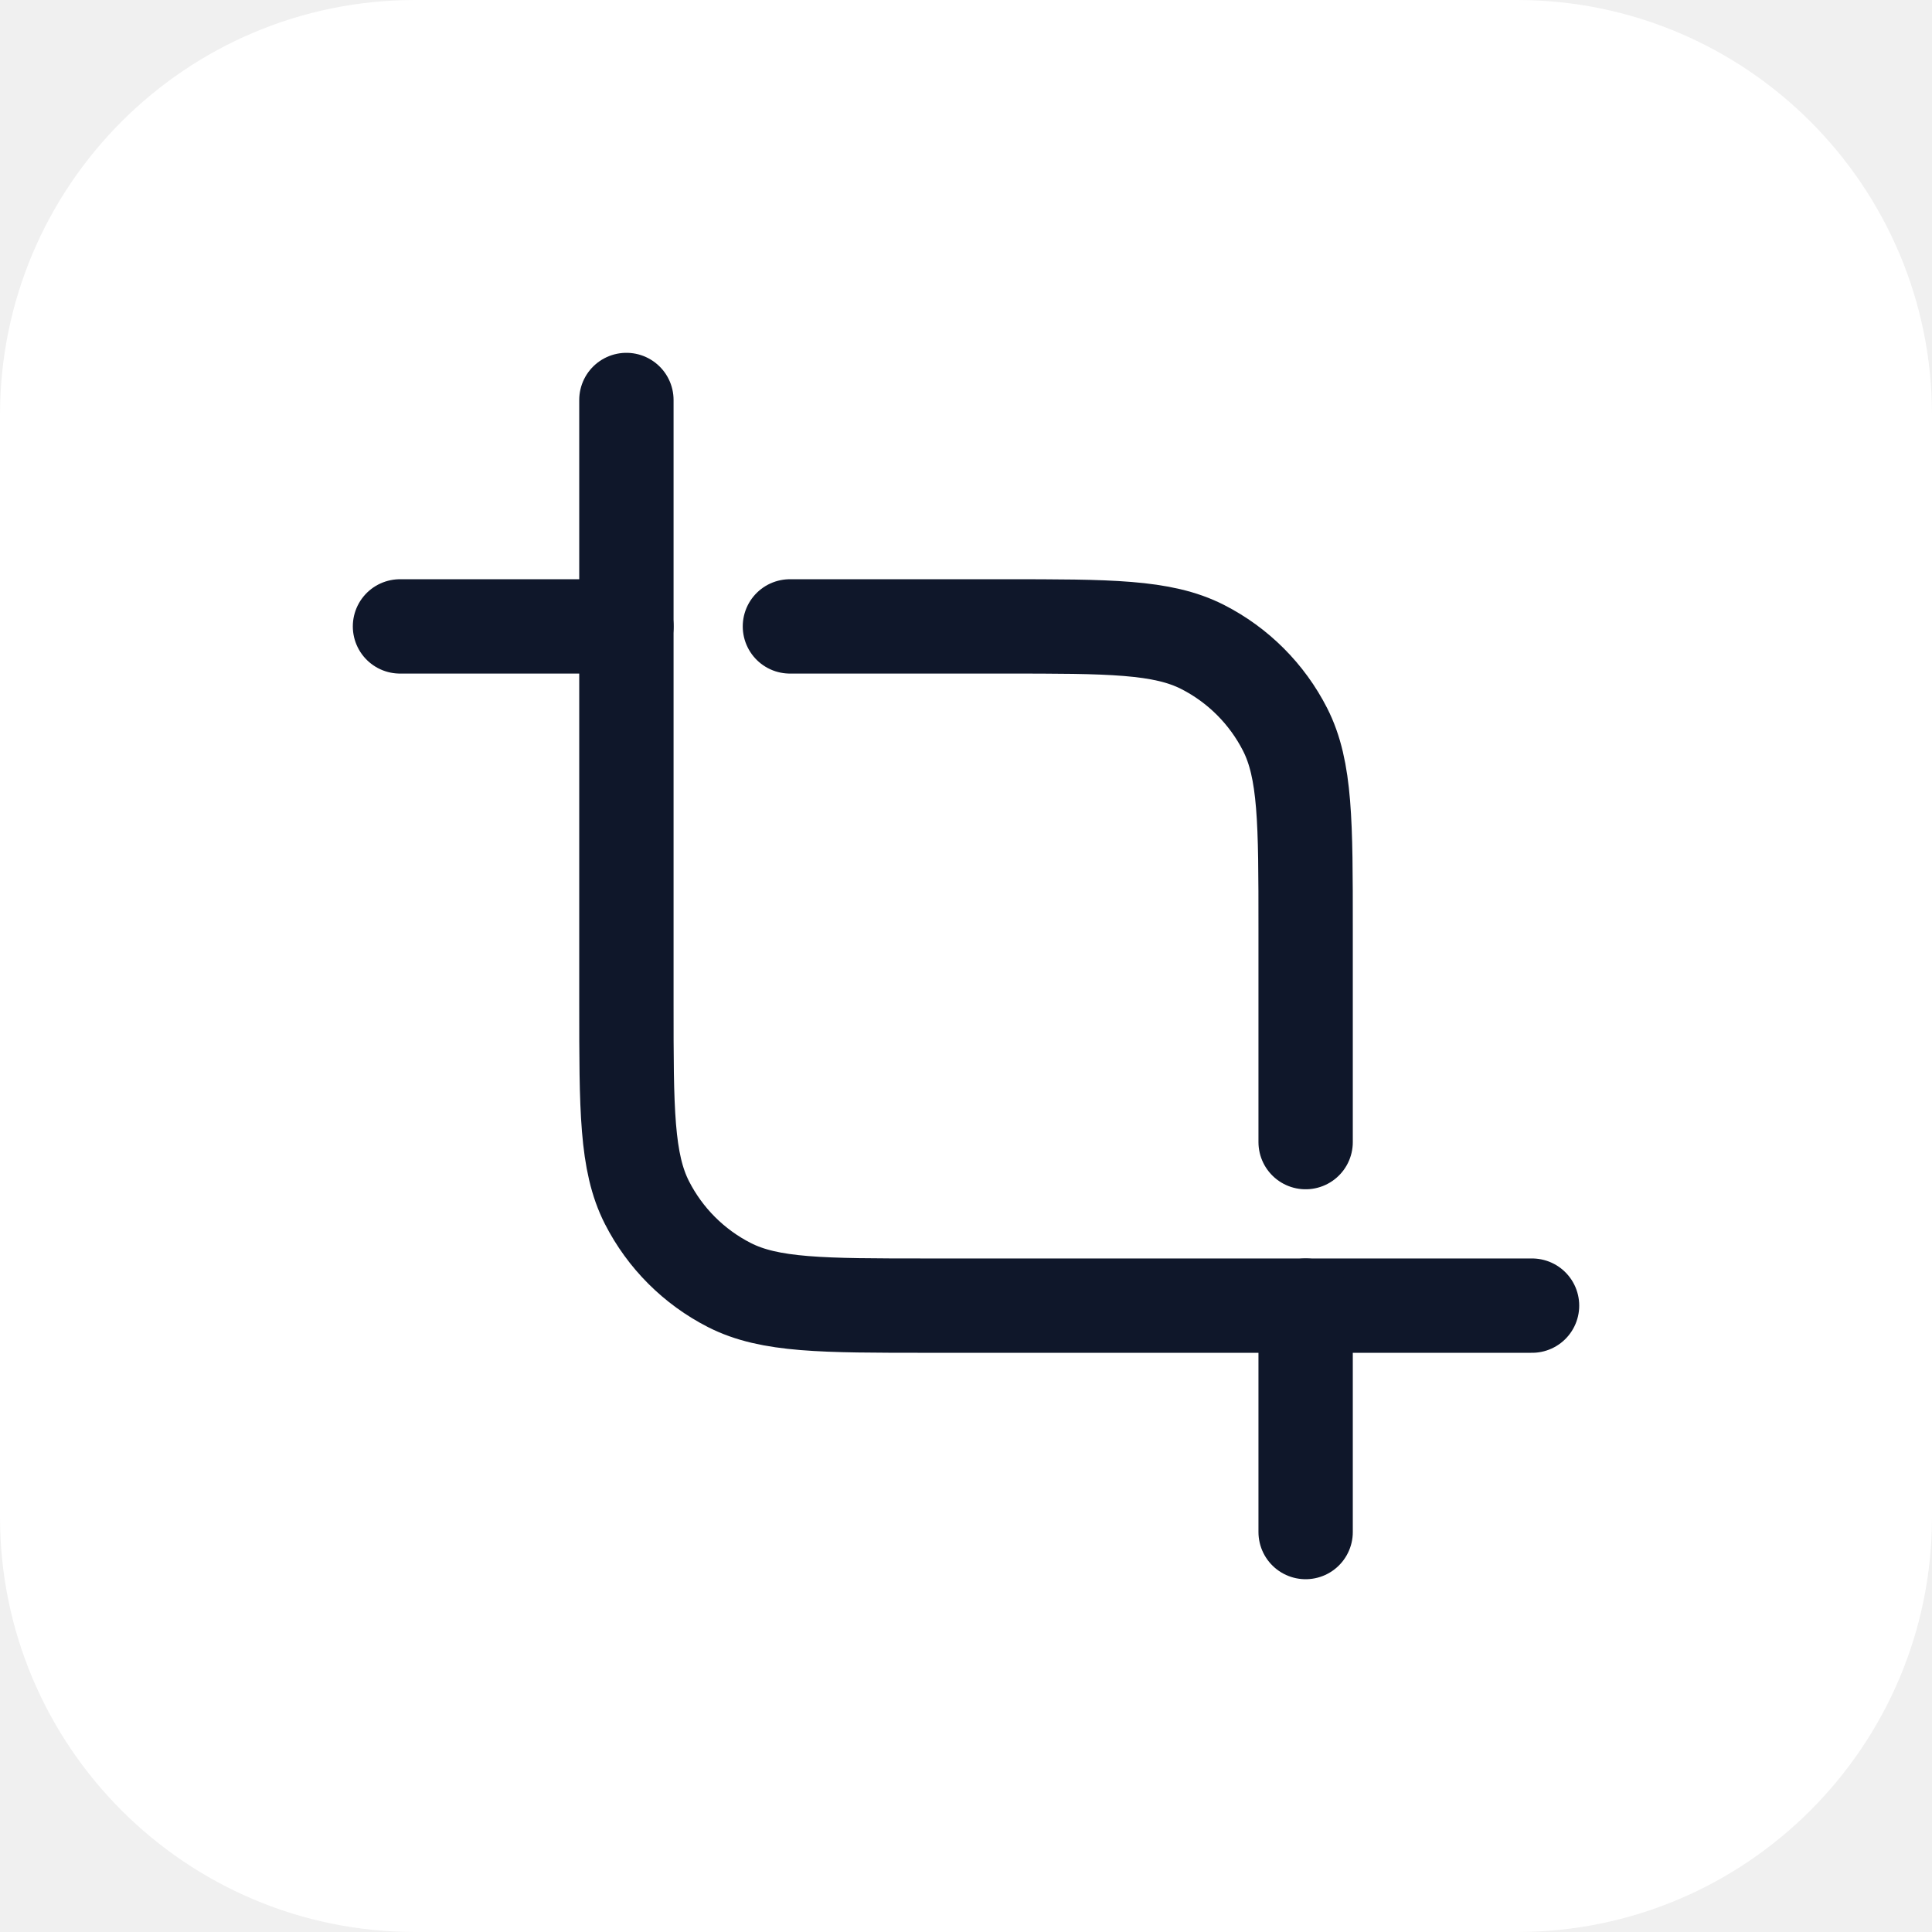
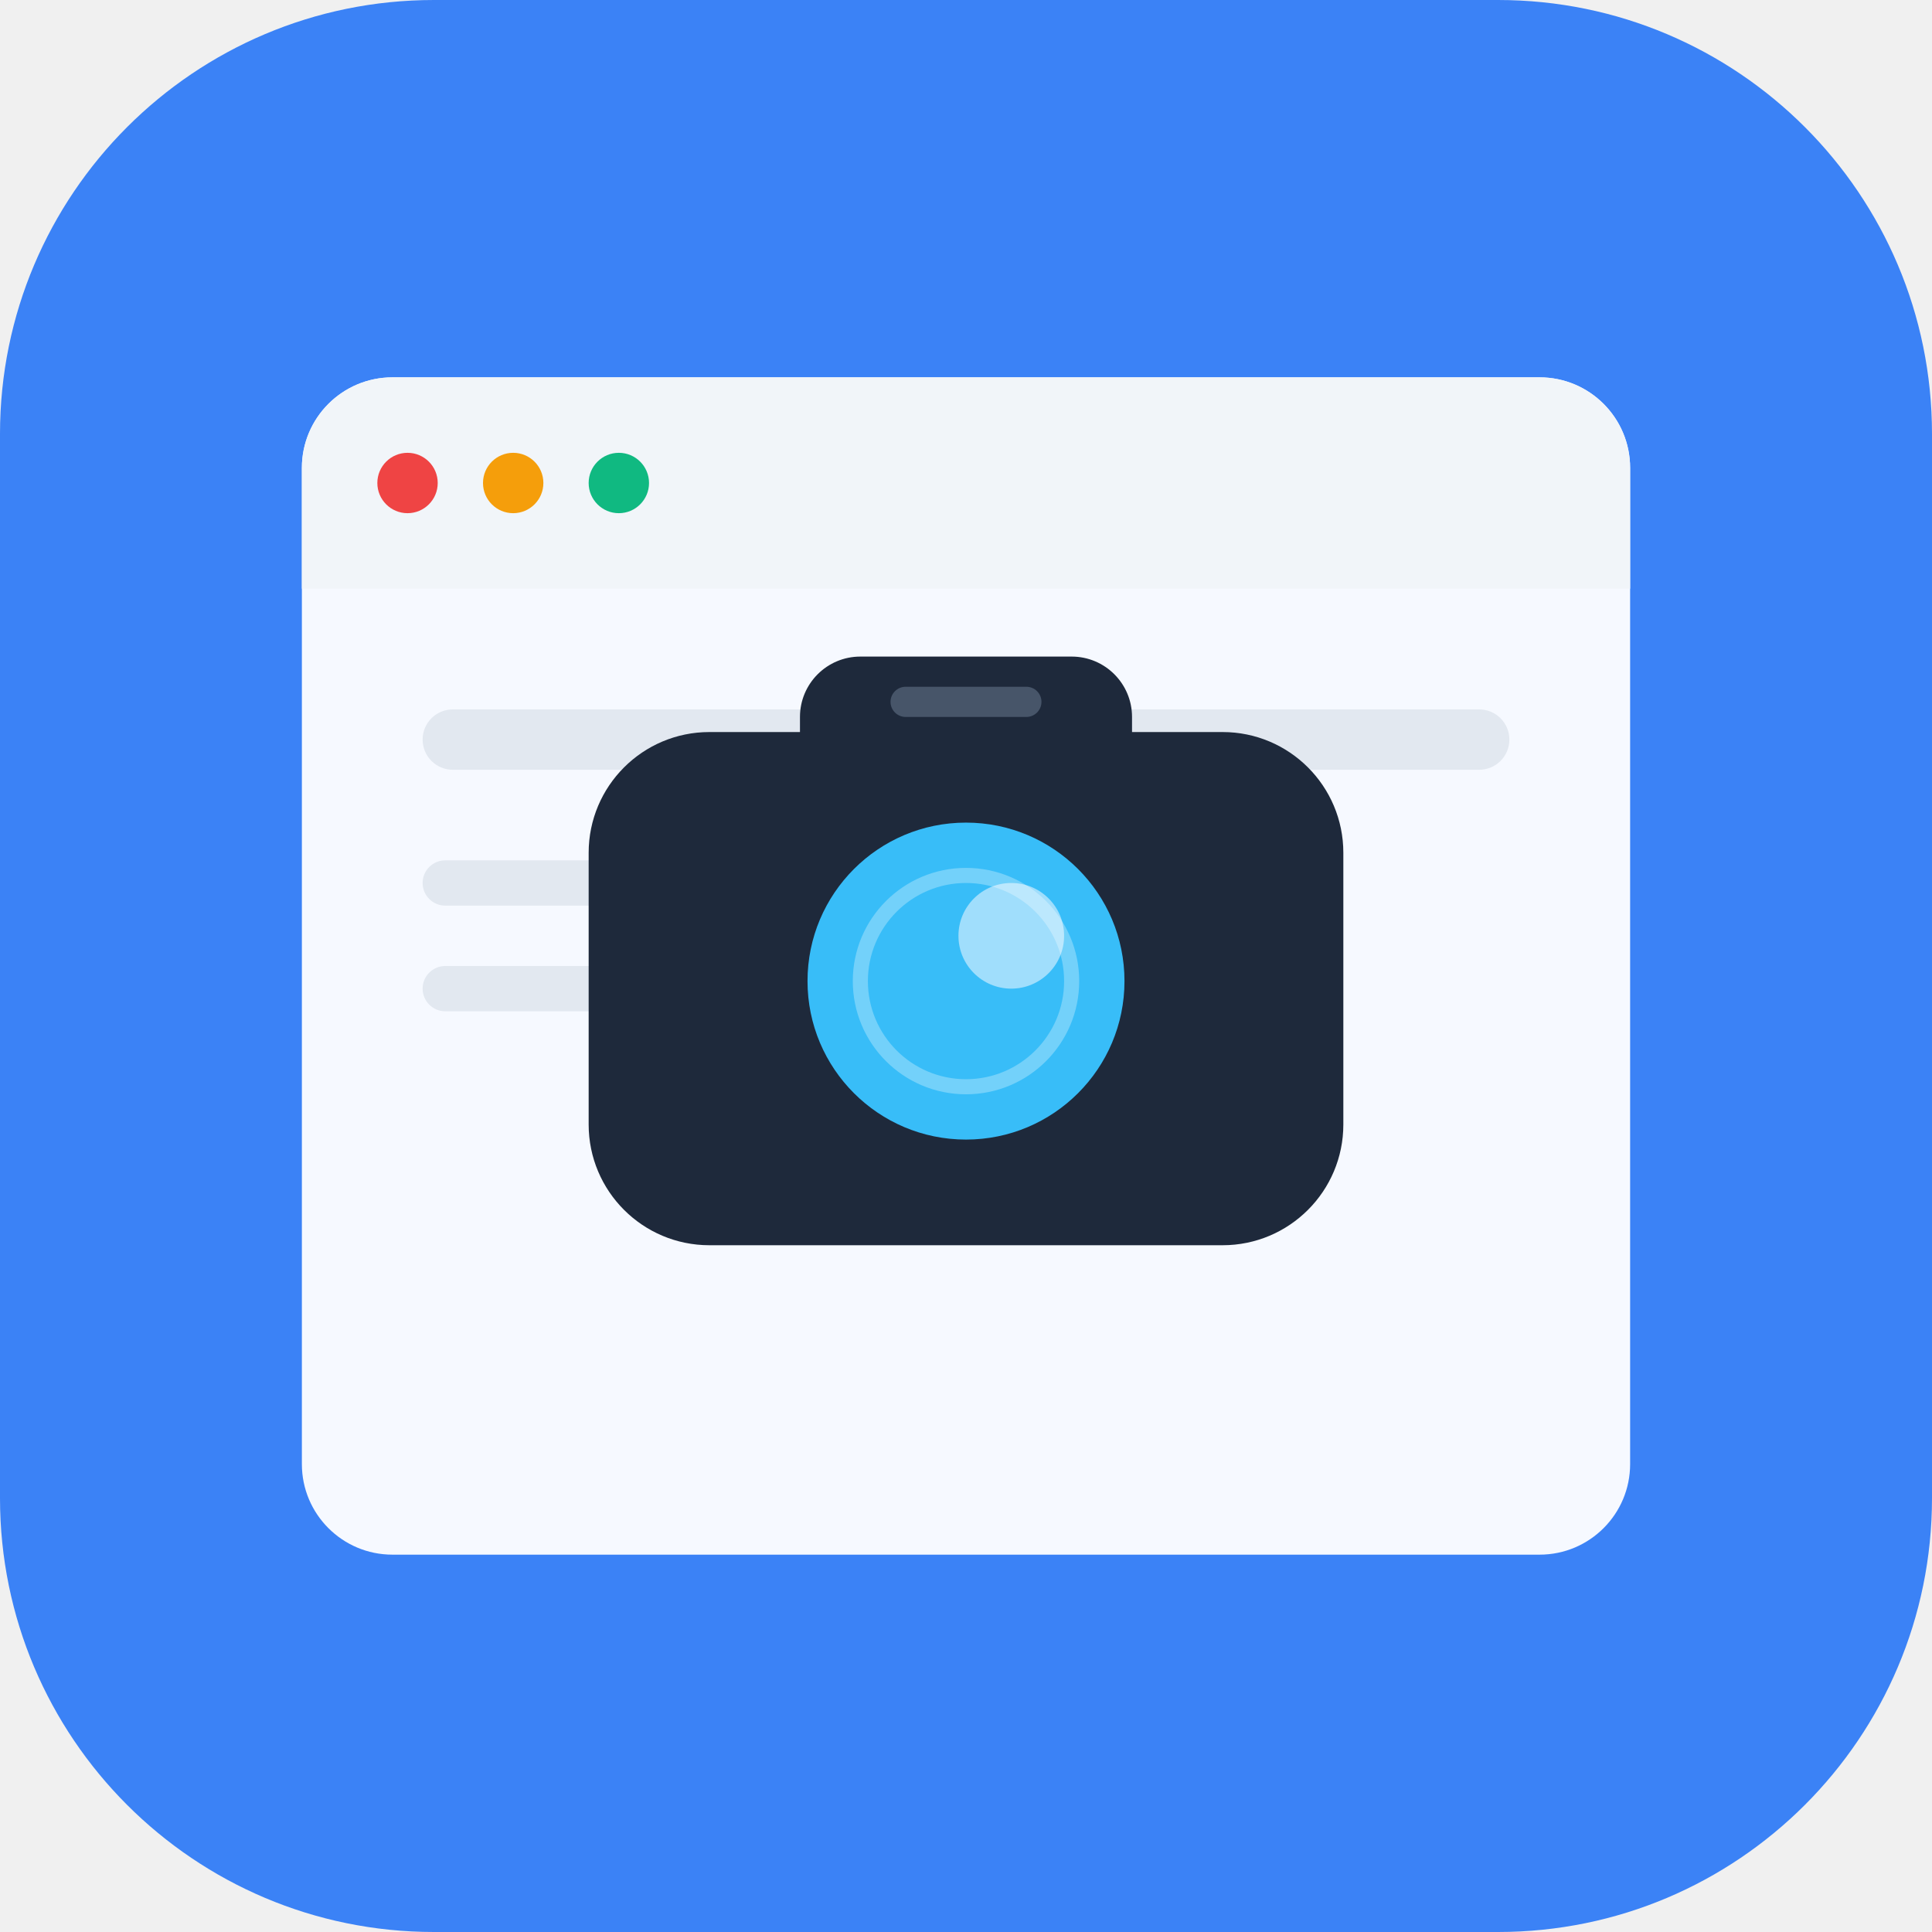
- <svg xmlns="http://www.w3.org/2000/svg" width="512" height="512">
-   <rect width="512" height="512" rx="110" ry="110" fill="white" />
-   <g transform="translate(56, 56) scale(16.667)" fill="none" stroke="#0f172a" stroke-width="1.5" stroke-linecap="round" stroke-linejoin="round">
-     <path d="M6.6 3v9.6c0 1.68 0 2.52.327 3.162a3 3 0 0 0 1.311 1.311c.642.327 1.482.327 3.162.327H21" />
-     <path d="M9.2 6.6h3.4c1.68 0 2.52 0 3.162.327a3 3 0 0 1 1.311 1.311c.327.642.327 1.482.327 3.162v3.4M6.6 6.6H3M17.4 21v-3.6" />
-   </g>
+ <svg xmlns="http://www.w3.org/2000/svg" viewBox="0 0 512 512" width="512" height="512">
+   <rect width="512" height="512" rx="115" fill="#3b82f6" />
+   <rect x="80" y="100" width="352" height="312" rx="24" fill="#ffffff" opacity="0.95" />
+   <path d="M 80 124 C 80 110.745 90.745 100 104 100 L 408 100 C 421.255 100 432 110.745 432 124 L 432 156 L 80 156 Z" fill="#f1f5f9" />
+   <circle cx="108" cy="128" r="8" fill="#ef4444" />
+   <circle cx="136" cy="128" r="8" fill="#f59e0b" />
+   <circle cx="164" cy="128" r="8" fill="#10b981" />
+   <rect x="112" y="188" width="288" height="16" rx="8" fill="#e2e8f0" />
+   <rect x="112" y="228" width="200" height="12" rx="6" fill="#e2e8f0" />
+   <rect x="112" y="256" width="240" height="12" rx="6" fill="#e2e8f0" />
+   <rect x="212" y="174" width="88" height="40" rx="16" fill="#1e293b" />
+   <rect x="236" y="182" width="40" height="8" rx="4" fill="#475569" />
+   <rect x="156" y="194" width="200" height="136" rx="32" fill="#1e293b" />
+   <circle cx="256" cy="260" r="42" fill="#38bdf8" />
+   <circle cx="268" cy="248" r="14" fill="#bae6fd" opacity="0.8" />
+   <circle cx="256" cy="260" r="28" fill="none" stroke="#ffffff" stroke-width="4" stroke-opacity="0.3" />
</svg>
